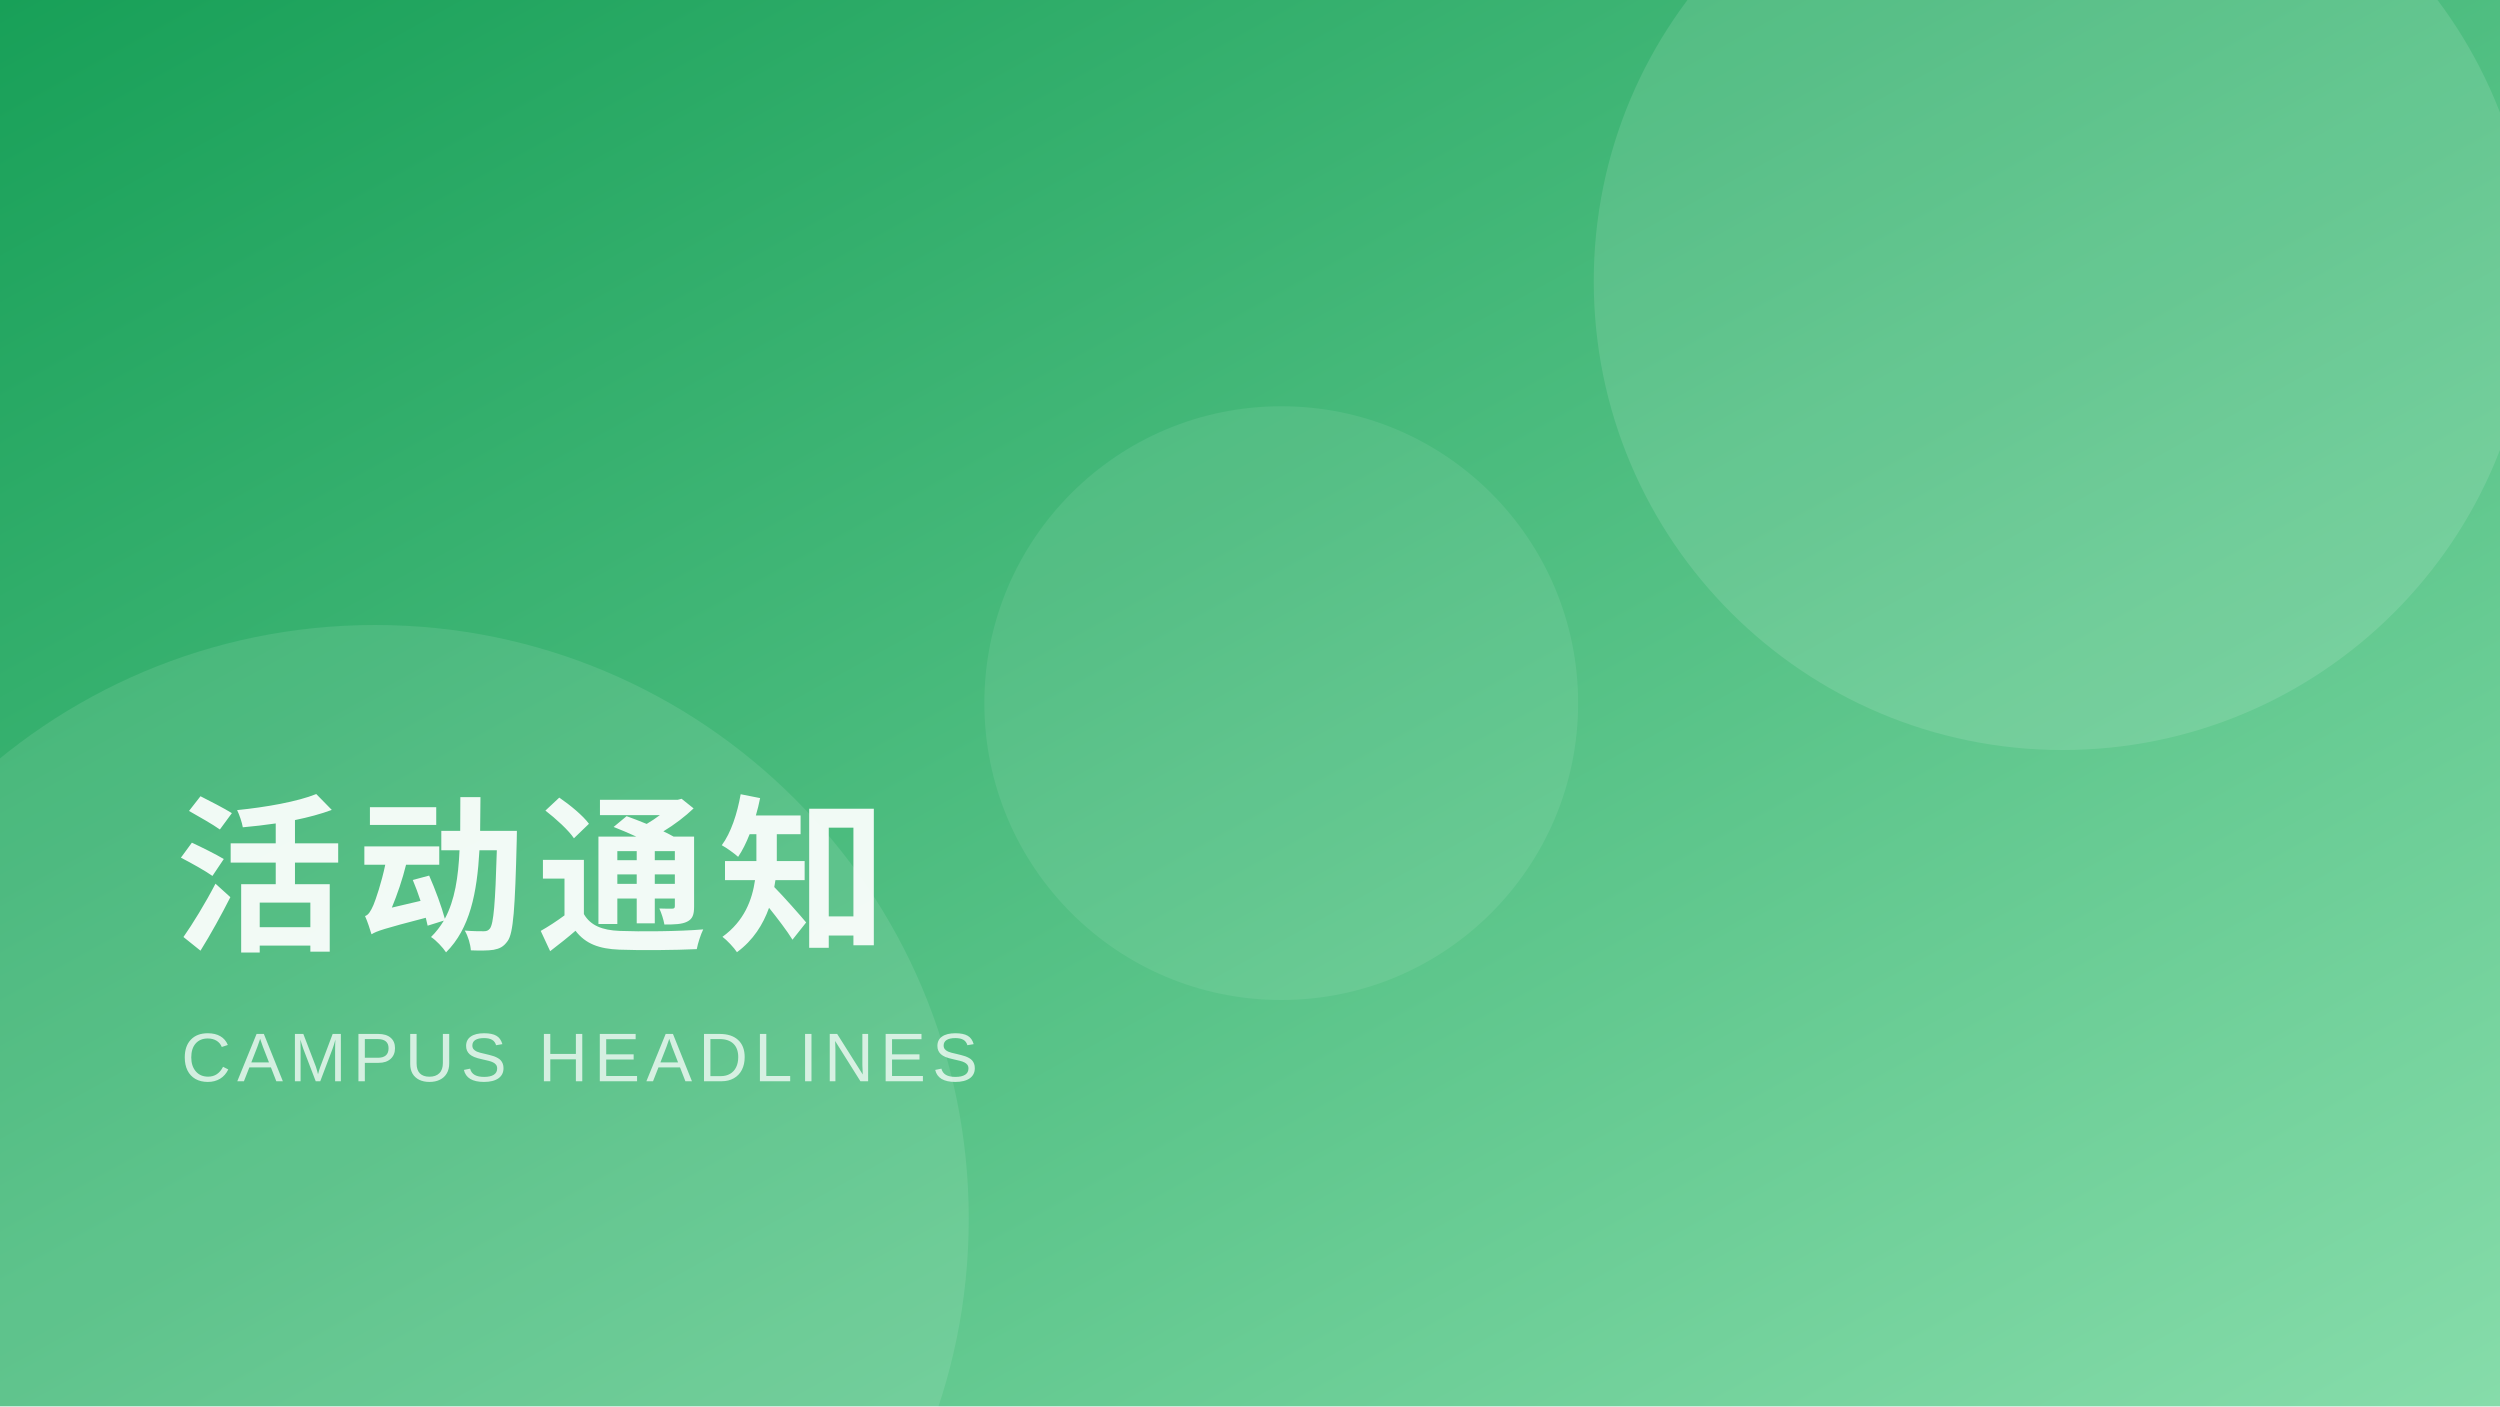
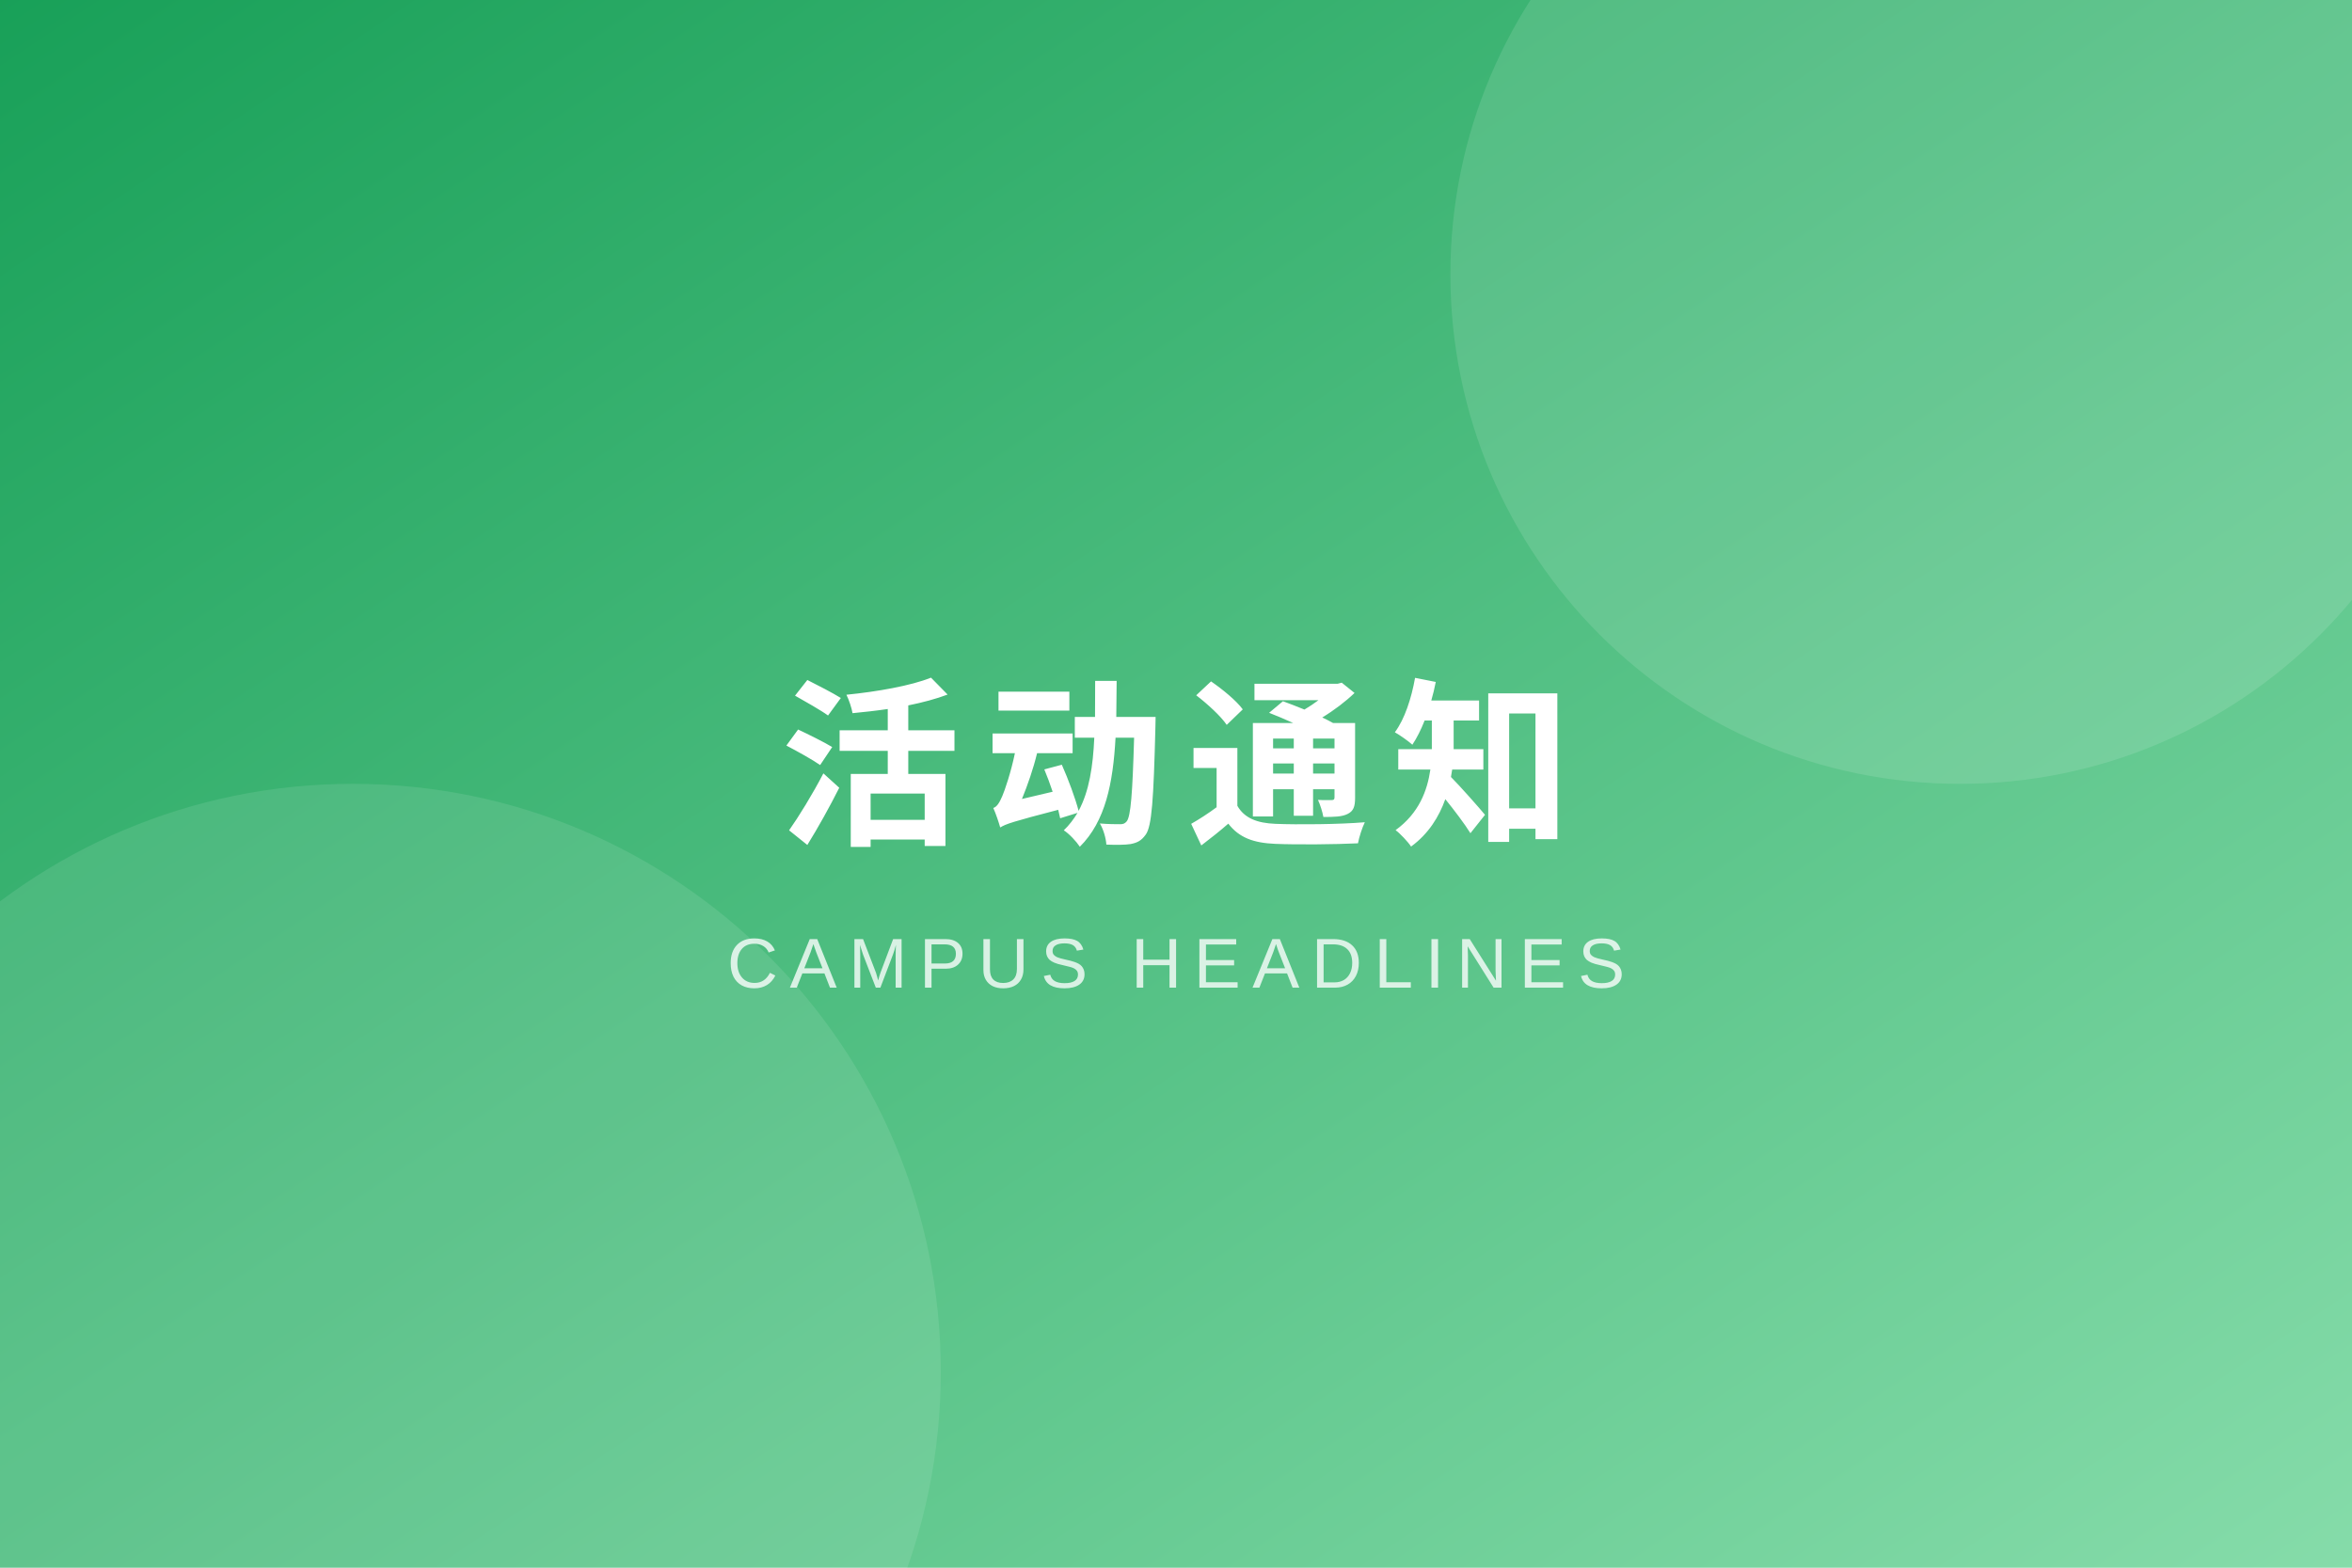
- <svg xmlns="http://www.w3.org/2000/svg" viewBox="0 0 800 450" width="800" height="450" role="img" aria-label="活动通知">
+ <svg xmlns="http://www.w3.org/2000/svg" viewBox="0 0 600 400" width="600" height="400" role="img" aria-label="活动通知">
  <defs>
-     <linearGradient id="g_c6" x1="0" y1="0" x2="1" y2="1">
+     <linearGradient id="g" x1="0" y1="0" x2="1" y2="1">
      <stop offset="0%" stop-color="#18a058" />
      <stop offset="100%" stop-color="#86dcaa" />
    </linearGradient>
  </defs>
-   <rect width="800" height="450" fill="url(#g_c6)" />
-   <circle cx="660" cy="90" r="150" fill="#ffffff" opacity="0.12" />
-   <circle cx="120" cy="390" r="190" fill="#ffffff" opacity="0.10" />
-   <circle cx="410" cy="225" r="95" fill="#ffffff" opacity="0.08" />
-   <g fill="#ffffff" opacity="0.92" font-family="Microsoft YaHei, PingFang SC, Arial, sans-serif">
-     <text x="56" y="300" font-size="54" font-weight="700" letter-spacing="4">活动通知</text>
-     <text x="58" y="346" font-size="22" opacity="0.8" letter-spacing="2">CAMPUS HEADLINES</text>
+   <rect width="600" height="400" fill="url(#g)" />
+   <circle cx="500" cy="70" r="130" fill="#ffffff" opacity="0.12" />
+   <circle cx="90" cy="350" r="150" fill="#ffffff" opacity="0.10" />
+   <g fill="#ffffff" text-anchor="middle" font-family="Microsoft YaHei, PingFang SC, Arial, sans-serif">
+     <text x="300" y="212" font-size="46" font-weight="700" letter-spacing="6">活动通知</text>
+     <text x="300" y="252" font-size="18" opacity="0.78" letter-spacing="3">CAMPUS HEADLINES</text>
  </g>
</svg>
